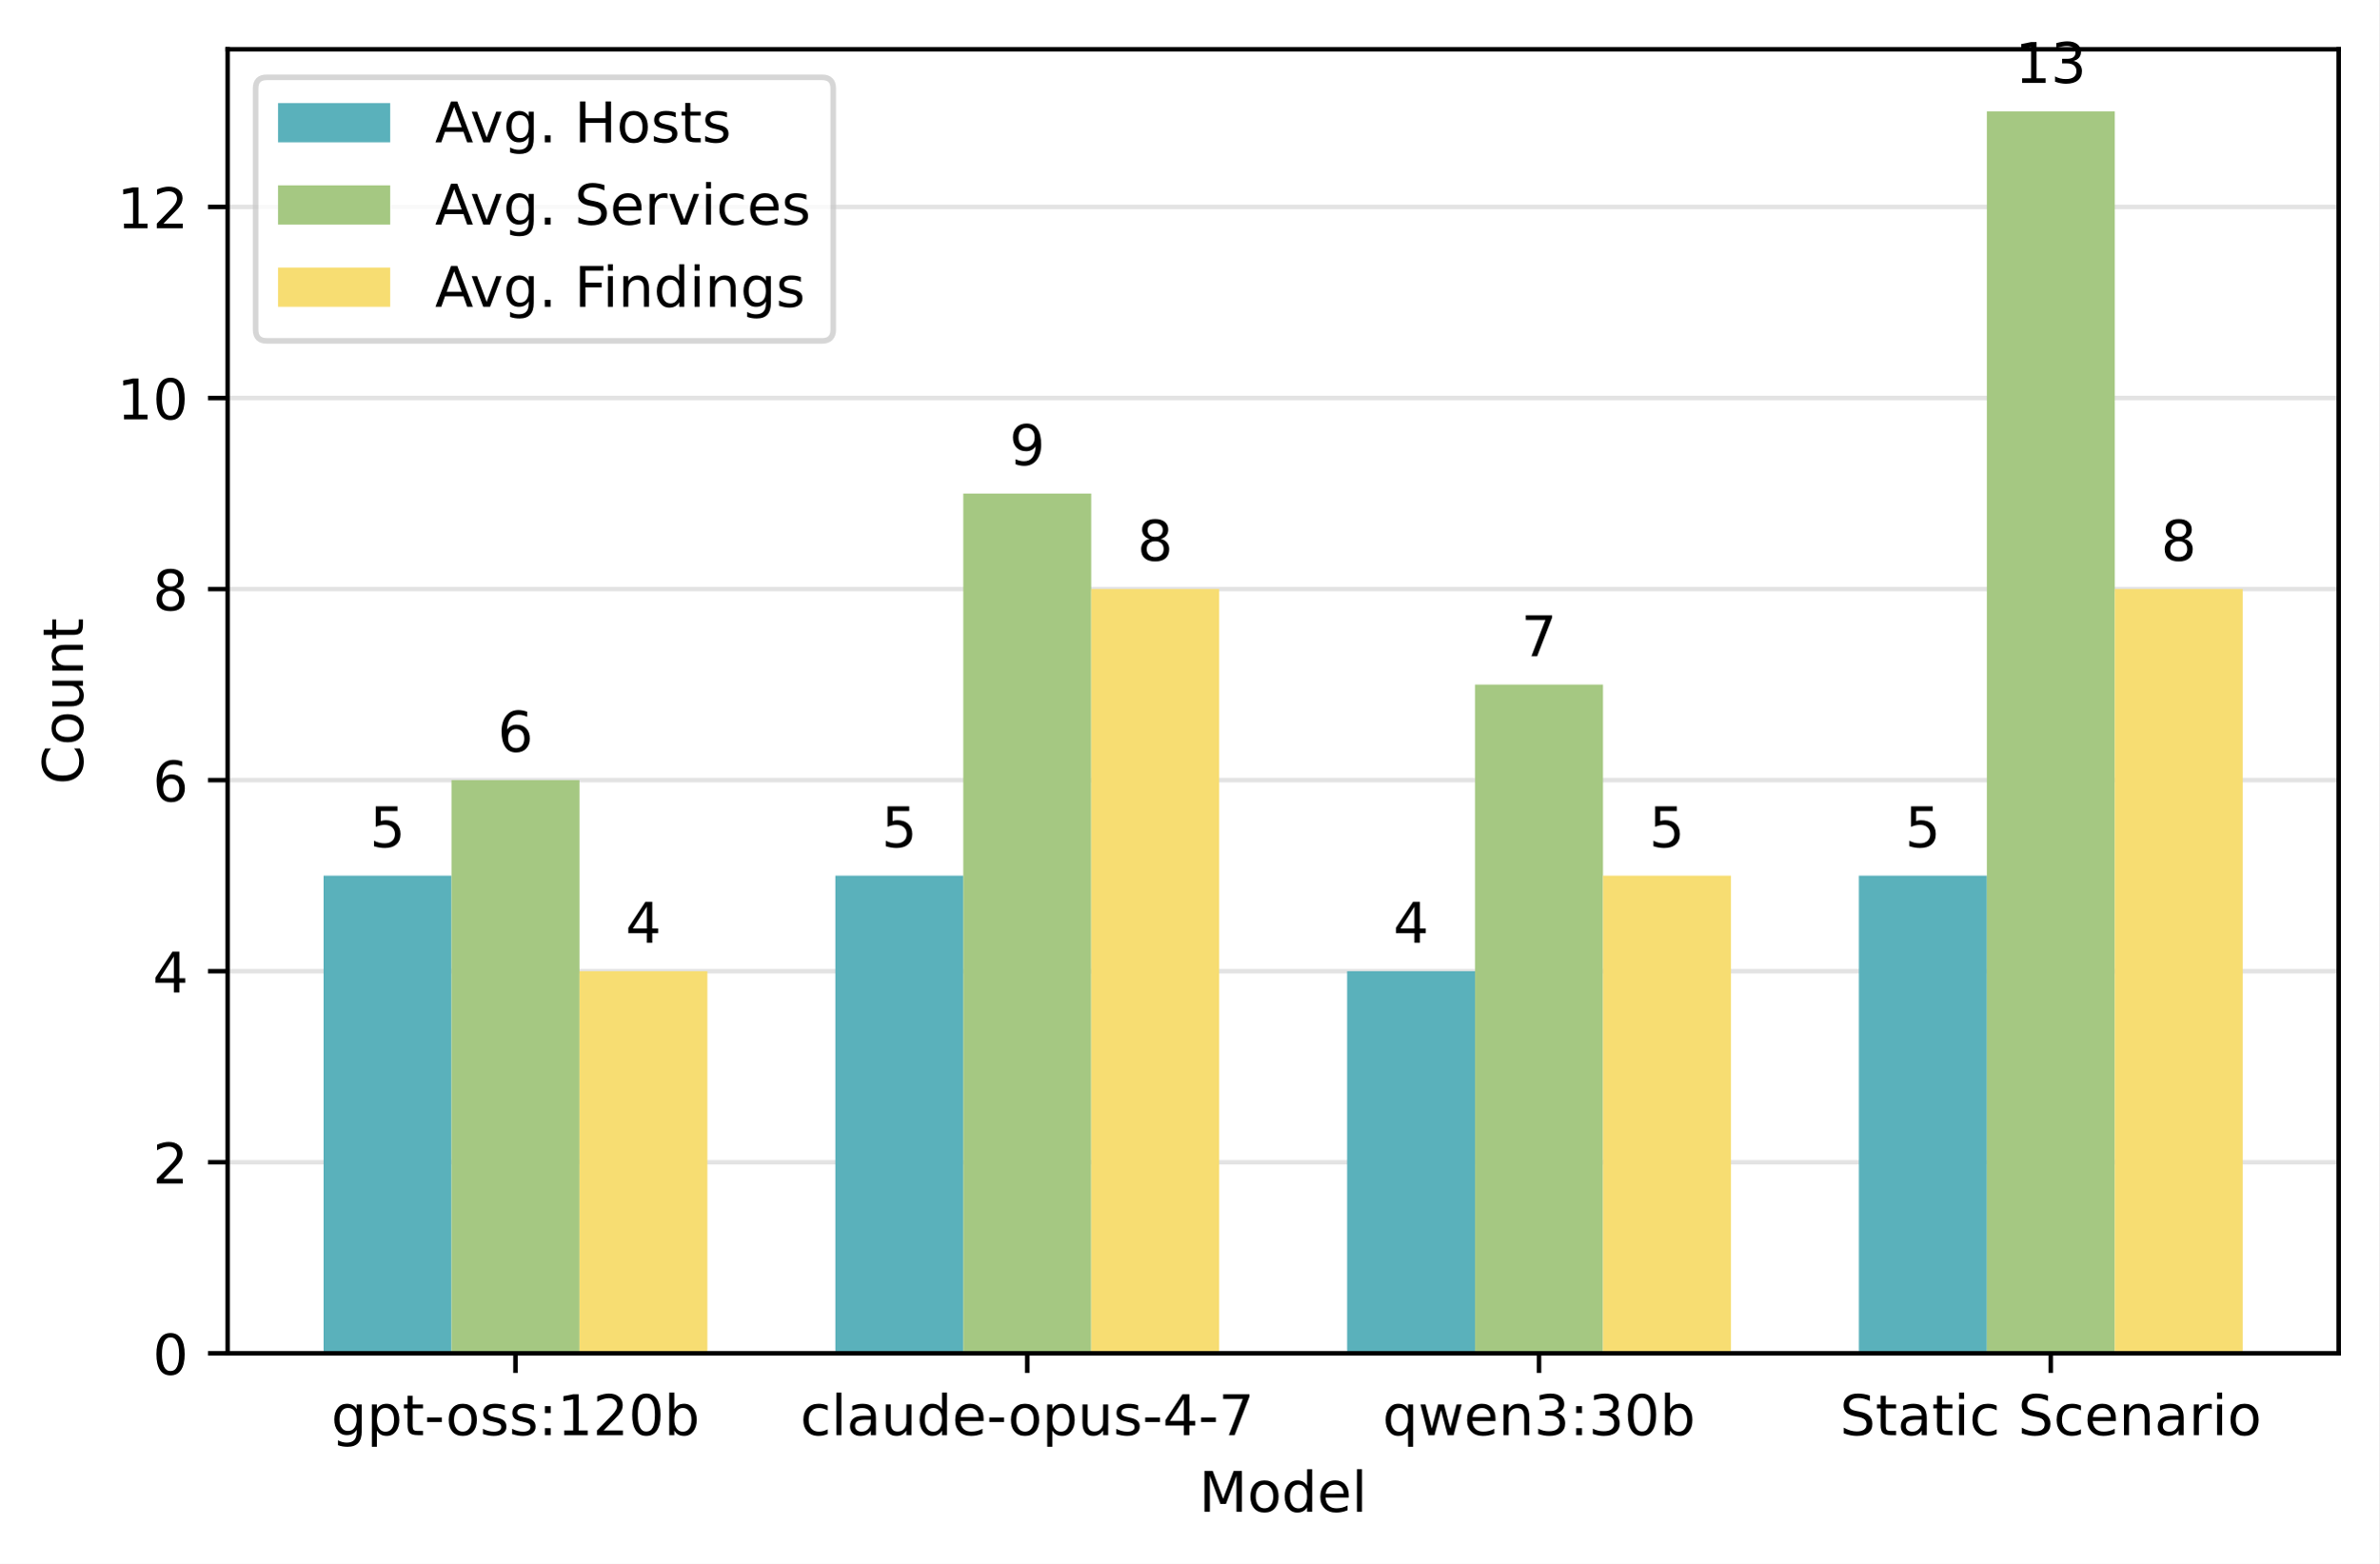
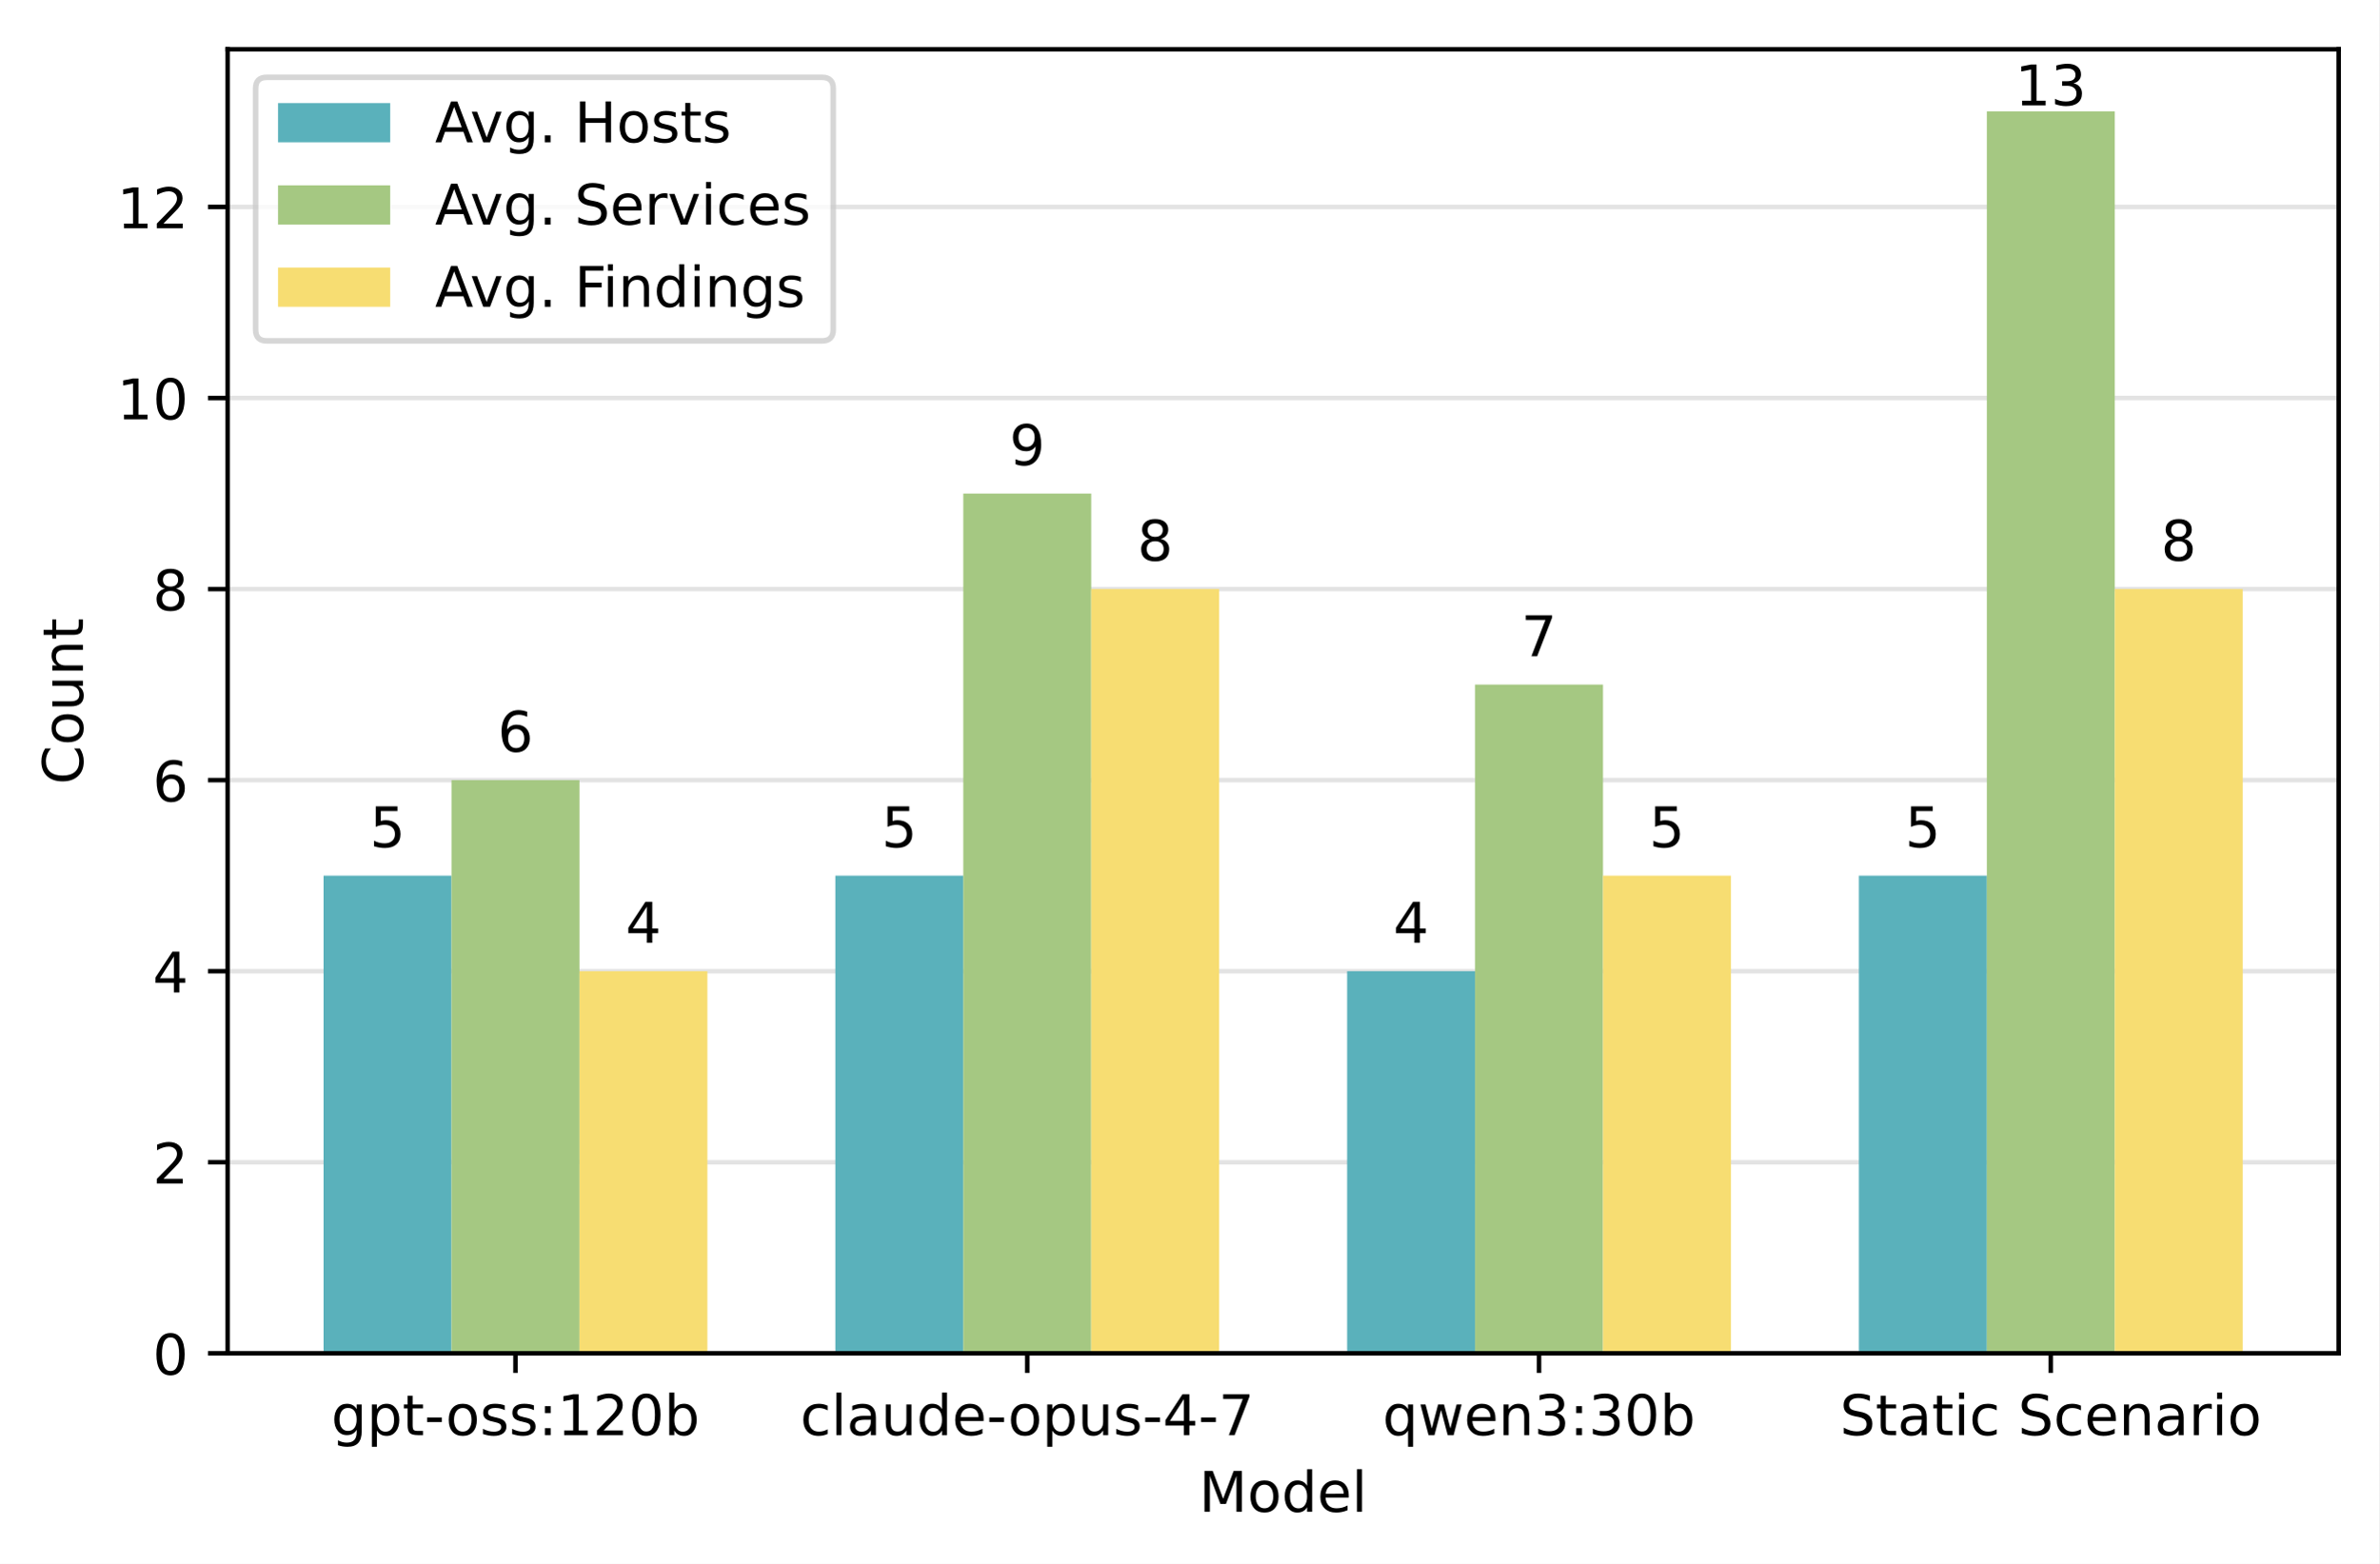
<svg xmlns="http://www.w3.org/2000/svg" xmlns:xlink="http://www.w3.org/1999/xlink" width="424.433pt" height="279.072pt" viewBox="0 0 424.433 279.072" version="1.1">
  <defs>
    <style type="text/css">*{stroke-linejoin: round; stroke-linecap: butt}</style>
  </defs>
  <g id="figure_1">
    <g id="patch_1">
      <path d="M -0 279.072 L 424.433 279.072 L 424.433 0 L -0 0 z " style="fill: #ffffff" />
    </g>
    <g id="axes_1">
      <g id="patch_2">
        <path d="M 40.603 241.516 L 417.233 241.516 L 417.233 8.796 L 40.603 8.796 z " style="fill: #ffffff" />
      </g>
      <g id="matplotlib.axis_1">
        <g id="xtick_1">
          <g id="line2d_1">
            <defs>
              <path id="ma3802f6b1d" d="M 0 0 L 0 3.5 " style="stroke: #000000; stroke-width: 0.8" />
            </defs>
            <g>
              <use xlink:href="#ma3802f6b1d" x="91.962" y="241.516" style="stroke: #000000; stroke-width: 0.8" />
            </g>
          </g>
          <g id="text_1">
            <g transform="translate(59.08442 256.1147) scale(0.1 -0.1)">
              <defs>
                <path id="DejaVuSans-67" d="M 2906 1791 Q 2906 2416 2648 2759 Q 2391 3103 1925 3103 Q 1463 3103 1205 2759 Q 947 2416 947 1791 Q 947 1169 1205 825 Q 1463 481 1925 481 Q 2391 481 2648 825 Q 2906 1169 2906 1791 z M 3481 434 Q 3481 -459 3084 -895 Q 2688 -1331 1869 -1331 Q 1566 -1331 1297 -1286 Q 1028 -1241 775 -1147 L 775 -588 Q 1028 -725 1275 -790 Q 1522 -856 1778 -856 Q 2344 -856 2625 -561 Q 2906 -266 2906 331 L 2906 616 Q 2728 306 2450 153 Q 2172 0 1784 0 Q 1141 0 747 490 Q 353 981 353 1791 Q 353 2603 747 3093 Q 1141 3584 1784 3584 Q 2172 3584 2450 3431 Q 2728 3278 2906 2969 L 2906 3500 L 3481 3500 L 3481 434 z " transform="scale(0.015625)" />
                <path id="DejaVuSans-70" d="M 1159 525 L 1159 -1331 L 581 -1331 L 581 3500 L 1159 3500 L 1159 2969 Q 1341 3281 1617 3432 Q 1894 3584 2278 3584 Q 2916 3584 3314 3078 Q 3713 2572 3713 1747 Q 3713 922 3314 415 Q 2916 -91 2278 -91 Q 1894 -91 1617 61 Q 1341 213 1159 525 z M 3116 1747 Q 3116 2381 2855 2742 Q 2594 3103 2138 3103 Q 1681 3103 1420 2742 Q 1159 2381 1159 1747 Q 1159 1113 1420 752 Q 1681 391 2138 391 Q 2594 391 2855 752 Q 3116 1113 3116 1747 z " transform="scale(0.015625)" />
                <path id="DejaVuSans-74" d="M 1172 4494 L 1172 3500 L 2356 3500 L 2356 3053 L 1172 3053 L 1172 1153 Q 1172 725 1289 603 Q 1406 481 1766 481 L 2356 481 L 2356 0 L 1766 0 Q 1100 0 847 248 Q 594 497 594 1153 L 594 3053 L 172 3053 L 172 3500 L 594 3500 L 594 4494 L 1172 4494 z " transform="scale(0.015625)" />
                <path id="DejaVuSans-2d" d="M 313 2009 L 1997 2009 L 1997 1497 L 313 1497 L 313 2009 z " transform="scale(0.015625)" />
                <path id="DejaVuSans-6f" d="M 1959 3097 Q 1497 3097 1228 2736 Q 959 2375 959 1747 Q 959 1119 1226 758 Q 1494 397 1959 397 Q 2419 397 2687 759 Q 2956 1122 2956 1747 Q 2956 2369 2687 2733 Q 2419 3097 1959 3097 z M 1959 3584 Q 2709 3584 3137 3096 Q 3566 2609 3566 1747 Q 3566 888 3137 398 Q 2709 -91 1959 -91 Q 1206 -91 779 398 Q 353 888 353 1747 Q 353 2609 779 3096 Q 1206 3584 1959 3584 z " transform="scale(0.015625)" />
                <path id="DejaVuSans-73" d="M 2834 3397 L 2834 2853 Q 2591 2978 2328 3040 Q 2066 3103 1784 3103 Q 1356 3103 1142 2972 Q 928 2841 928 2578 Q 928 2378 1081 2264 Q 1234 2150 1697 2047 L 1894 2003 Q 2506 1872 2764 1633 Q 3022 1394 3022 966 Q 3022 478 2636 193 Q 2250 -91 1575 -91 Q 1294 -91 989 -36 Q 684 19 347 128 L 347 722 Q 666 556 975 473 Q 1284 391 1588 391 Q 1994 391 2212 530 Q 2431 669 2431 922 Q 2431 1156 2273 1281 Q 2116 1406 1581 1522 L 1381 1569 Q 847 1681 609 1914 Q 372 2147 372 2553 Q 372 3047 722 3315 Q 1072 3584 1716 3584 Q 2034 3584 2315 3537 Q 2597 3491 2834 3397 z " transform="scale(0.015625)" />
                <path id="DejaVuSans-3a" d="M 750 794 L 1409 794 L 1409 0 L 750 0 L 750 794 z M 750 3309 L 1409 3309 L 1409 2516 L 750 2516 L 750 3309 z " transform="scale(0.015625)" />
                <path id="DejaVuSans-31" d="M 794 531 L 1825 531 L 1825 4091 L 703 3866 L 703 4441 L 1819 4666 L 2450 4666 L 2450 531 L 3481 531 L 3481 0 L 794 0 L 794 531 z " transform="scale(0.015625)" />
                <path id="DejaVuSans-32" d="M 1228 531 L 3431 531 L 3431 0 L 469 0 L 469 531 Q 828 903 1448 1529 Q 2069 2156 2228 2338 Q 2531 2678 2651 2914 Q 2772 3150 2772 3378 Q 2772 3750 2511 3984 Q 2250 4219 1831 4219 Q 1534 4219 1204 4116 Q 875 4013 500 3803 L 500 4441 Q 881 4594 1212 4672 Q 1544 4750 1819 4750 Q 2544 4750 2975 4387 Q 3406 4025 3406 3419 Q 3406 3131 3298 2873 Q 3191 2616 2906 2266 Q 2828 2175 2409 1742 Q 1991 1309 1228 531 z " transform="scale(0.015625)" />
                <path id="DejaVuSans-30" d="M 2034 4250 Q 1547 4250 1301 3770 Q 1056 3291 1056 2328 Q 1056 1369 1301 889 Q 1547 409 2034 409 Q 2525 409 2770 889 Q 3016 1369 3016 2328 Q 3016 3291 2770 3770 Q 2525 4250 2034 4250 z M 2034 4750 Q 2819 4750 3233 4129 Q 3647 3509 3647 2328 Q 3647 1150 3233 529 Q 2819 -91 2034 -91 Q 1250 -91 836 529 Q 422 1150 422 2328 Q 422 3509 836 4129 Q 1250 4750 2034 4750 z " transform="scale(0.015625)" />
                <path id="DejaVuSans-62" d="M 3116 1747 Q 3116 2381 2855 2742 Q 2594 3103 2138 3103 Q 1681 3103 1420 2742 Q 1159 2381 1159 1747 Q 1159 1113 1420 752 Q 1681 391 2138 391 Q 2594 391 2855 752 Q 3116 1113 3116 1747 z M 1159 2969 Q 1341 3281 1617 3432 Q 1894 3584 2278 3584 Q 2916 3584 3314 3078 Q 3713 2572 3713 1747 Q 3713 922 3314 415 Q 2916 -91 2278 -91 Q 1894 -91 1617 61 Q 1341 213 1159 525 L 1159 0 L 581 0 L 581 4863 L 1159 4863 L 1159 2969 z " transform="scale(0.015625)" />
              </defs>
              <use xlink:href="#DejaVuSans-67" />
              <use xlink:href="#DejaVuSans-70" transform="translate(63.47656 0)" />
              <use xlink:href="#DejaVuSans-74" transform="translate(126.9531 0)" />
              <use xlink:href="#DejaVuSans-2d" transform="translate(166.1621 0)" />
              <use xlink:href="#DejaVuSans-6f" transform="translate(204.1211 0)" />
              <use xlink:href="#DejaVuSans-73" transform="translate(265.3027 0)" />
              <use xlink:href="#DejaVuSans-73" transform="translate(317.4023 0)" />
              <use xlink:href="#DejaVuSans-3a" transform="translate(369.502 0)" />
              <use xlink:href="#DejaVuSans-31" transform="translate(403.1934 0)" />
              <use xlink:href="#DejaVuSans-32" transform="translate(466.8164 0)" />
              <use xlink:href="#DejaVuSans-30" transform="translate(530.4395 0)" />
              <use xlink:href="#DejaVuSans-62" transform="translate(594.0625 0)" />
            </g>
          </g>
        </g>
        <g id="xtick_2">
          <g id="line2d_2">
            <g>
              <use xlink:href="#ma3802f6b1d" x="183.266" y="241.516" style="stroke: #000000; stroke-width: 0.8" />
            </g>
          </g>
          <g id="text_2">
            <g transform="translate(142.7691 256.1147) scale(0.1 -0.1)">
              <defs>
                <path id="DejaVuSans-63" d="M 3122 3366 L 3122 2828 Q 2878 2963 2633 3030 Q 2388 3097 2138 3097 Q 1578 3097 1268 2742 Q 959 2388 959 1747 Q 959 1106 1268 751 Q 1578 397 2138 397 Q 2388 397 2633 464 Q 2878 531 3122 666 L 3122 134 Q 2881 22 2623 -34 Q 2366 -91 2075 -91 Q 1284 -91 818 406 Q 353 903 353 1747 Q 353 2603 823 3093 Q 1294 3584 2113 3584 Q 2378 3584 2631 3529 Q 2884 3475 3122 3366 z " transform="scale(0.015625)" />
                <path id="DejaVuSans-6c" d="M 603 4863 L 1178 4863 L 1178 0 L 603 0 L 603 4863 z " transform="scale(0.015625)" />
                <path id="DejaVuSans-61" d="M 2194 1759 Q 1497 1759 1228 1600 Q 959 1441 959 1056 Q 959 750 1161 570 Q 1363 391 1709 391 Q 2188 391 2477 730 Q 2766 1069 2766 1631 L 2766 1759 L 2194 1759 z M 3341 1997 L 3341 0 L 2766 0 L 2766 531 Q 2569 213 2275 61 Q 1981 -91 1556 -91 Q 1019 -91 701 211 Q 384 513 384 1019 Q 384 1609 779 1909 Q 1175 2209 1959 2209 L 2766 2209 L 2766 2266 Q 2766 2663 2505 2880 Q 2244 3097 1772 3097 Q 1472 3097 1187 3025 Q 903 2953 641 2809 L 641 3341 Q 956 3463 1253 3523 Q 1550 3584 1831 3584 Q 2591 3584 2966 3190 Q 3341 2797 3341 1997 z " transform="scale(0.015625)" />
                <path id="DejaVuSans-75" d="M 544 1381 L 544 3500 L 1119 3500 L 1119 1403 Q 1119 906 1312 657 Q 1506 409 1894 409 Q 2359 409 2629 706 Q 2900 1003 2900 1516 L 2900 3500 L 3475 3500 L 3475 0 L 2900 0 L 2900 538 Q 2691 219 2414 64 Q 2138 -91 1772 -91 Q 1169 -91 856 284 Q 544 659 544 1381 z M 1991 3584 L 1991 3584 z " transform="scale(0.015625)" />
                <path id="DejaVuSans-64" d="M 2906 2969 L 2906 4863 L 3481 4863 L 3481 0 L 2906 0 L 2906 525 Q 2725 213 2448 61 Q 2172 -91 1784 -91 Q 1150 -91 751 415 Q 353 922 353 1747 Q 353 2572 751 3078 Q 1150 3584 1784 3584 Q 2172 3584 2448 3432 Q 2725 3281 2906 2969 z M 947 1747 Q 947 1113 1208 752 Q 1469 391 1925 391 Q 2381 391 2643 752 Q 2906 1113 2906 1747 Q 2906 2381 2643 2742 Q 2381 3103 1925 3103 Q 1469 3103 1208 2742 Q 947 2381 947 1747 z " transform="scale(0.015625)" />
                <path id="DejaVuSans-65" d="M 3597 1894 L 3597 1613 L 953 1613 Q 991 1019 1311 708 Q 1631 397 2203 397 Q 2534 397 2845 478 Q 3156 559 3463 722 L 3463 178 Q 3153 47 2828 -22 Q 2503 -91 2169 -91 Q 1331 -91 842 396 Q 353 884 353 1716 Q 353 2575 817 3079 Q 1281 3584 2069 3584 Q 2775 3584 3186 3129 Q 3597 2675 3597 1894 z M 3022 2063 Q 3016 2534 2758 2815 Q 2500 3097 2075 3097 Q 1594 3097 1305 2825 Q 1016 2553 972 2059 L 3022 2063 z " transform="scale(0.015625)" />
                <path id="DejaVuSans-34" d="M 2419 4116 L 825 1625 L 2419 1625 L 2419 4116 z M 2253 4666 L 3047 4666 L 3047 1625 L 3713 1625 L 3713 1100 L 3047 1100 L 3047 0 L 2419 0 L 2419 1100 L 313 1100 L 313 1709 L 2253 4666 z " transform="scale(0.015625)" />
                <path id="DejaVuSans-37" d="M 525 4666 L 3525 4666 L 3525 4397 L 1831 0 L 1172 0 L 2766 4134 L 525 4134 L 525 4666 z " transform="scale(0.015625)" />
              </defs>
              <use xlink:href="#DejaVuSans-63" />
              <use xlink:href="#DejaVuSans-6c" transform="translate(54.98047 0)" />
              <use xlink:href="#DejaVuSans-61" transform="translate(82.76367 0)" />
              <use xlink:href="#DejaVuSans-75" transform="translate(144.043 0)" />
              <use xlink:href="#DejaVuSans-64" transform="translate(207.4219 0)" />
              <use xlink:href="#DejaVuSans-65" transform="translate(270.8984 0)" />
              <use xlink:href="#DejaVuSans-2d" transform="translate(332.4219 0)" />
              <use xlink:href="#DejaVuSans-6f" transform="translate(370.3809 0)" />
              <use xlink:href="#DejaVuSans-70" transform="translate(431.5625 0)" />
              <use xlink:href="#DejaVuSans-75" transform="translate(495.0391 0)" />
              <use xlink:href="#DejaVuSans-73" transform="translate(558.418 0)" />
              <use xlink:href="#DejaVuSans-2d" transform="translate(610.5176 0)" />
              <use xlink:href="#DejaVuSans-34" transform="translate(646.6016 0)" />
              <use xlink:href="#DejaVuSans-2d" transform="translate(710.2246 0)" />
              <use xlink:href="#DejaVuSans-37" transform="translate(746.3086 0)" />
            </g>
          </g>
        </g>
        <g id="xtick_3">
          <g id="line2d_3">
            <g>
              <use xlink:href="#ma3802f6b1d" x="274.57" y="241.516" style="stroke: #000000; stroke-width: 0.8" />
            </g>
          </g>
          <g id="text_3">
            <g transform="translate(246.6593 256.1147) scale(0.1 -0.1)">
              <defs>
                <path id="DejaVuSans-71" d="M 947 1747 Q 947 1113 1208 752 Q 1469 391 1925 391 Q 2381 391 2643 752 Q 2906 1113 2906 1747 Q 2906 2381 2643 2742 Q 2381 3103 1925 3103 Q 1469 3103 1208 2742 Q 947 2381 947 1747 z M 2906 525 Q 2725 213 2448 61 Q 2172 -91 1784 -91 Q 1150 -91 751 415 Q 353 922 353 1747 Q 353 2572 751 3078 Q 1150 3584 1784 3584 Q 2172 3584 2448 3432 Q 2725 3281 2906 2969 L 2906 3500 L 3481 3500 L 3481 -1331 L 2906 -1331 L 2906 525 z " transform="scale(0.015625)" />
                <path id="DejaVuSans-77" d="M 269 3500 L 844 3500 L 1563 769 L 2278 3500 L 2956 3500 L 3675 769 L 4391 3500 L 4966 3500 L 4050 0 L 3372 0 L 2619 2869 L 1863 0 L 1184 0 L 269 3500 z " transform="scale(0.015625)" />
                <path id="DejaVuSans-6e" d="M 3513 2113 L 3513 0 L 2938 0 L 2938 2094 Q 2938 2591 2744 2837 Q 2550 3084 2163 3084 Q 1697 3084 1428 2787 Q 1159 2491 1159 1978 L 1159 0 L 581 0 L 581 3500 L 1159 3500 L 1159 2956 Q 1366 3272 1645 3428 Q 1925 3584 2291 3584 Q 2894 3584 3203 3211 Q 3513 2838 3513 2113 z " transform="scale(0.015625)" />
                <path id="DejaVuSans-33" d="M 2597 2516 Q 3050 2419 3304 2112 Q 3559 1806 3559 1356 Q 3559 666 3084 287 Q 2609 -91 1734 -91 Q 1441 -91 1130 -33 Q 819 25 488 141 L 488 750 Q 750 597 1062 519 Q 1375 441 1716 441 Q 2309 441 2620 675 Q 2931 909 2931 1356 Q 2931 1769 2642 2001 Q 2353 2234 1838 2234 L 1294 2234 L 1294 2753 L 1863 2753 Q 2328 2753 2575 2939 Q 2822 3125 2822 3475 Q 2822 3834 2567 4026 Q 2313 4219 1838 4219 Q 1578 4219 1281 4162 Q 984 4106 628 3988 L 628 4550 Q 988 4650 1302 4700 Q 1616 4750 1894 4750 Q 2613 4750 3031 4423 Q 3450 4097 3450 3541 Q 3450 3153 3228 2886 Q 3006 2619 2597 2516 z " transform="scale(0.015625)" />
              </defs>
              <use xlink:href="#DejaVuSans-71" />
              <use xlink:href="#DejaVuSans-77" transform="translate(63.47656 0)" />
              <use xlink:href="#DejaVuSans-65" transform="translate(145.2637 0)" />
              <use xlink:href="#DejaVuSans-6e" transform="translate(206.7871 0)" />
              <use xlink:href="#DejaVuSans-33" transform="translate(270.166 0)" />
              <use xlink:href="#DejaVuSans-3a" transform="translate(333.7891 0)" />
              <use xlink:href="#DejaVuSans-33" transform="translate(367.4805 0)" />
              <use xlink:href="#DejaVuSans-30" transform="translate(431.1035 0)" />
              <use xlink:href="#DejaVuSans-62" transform="translate(494.7266 0)" />
            </g>
          </g>
        </g>
        <g id="xtick_4">
          <g id="line2d_4">
            <g>
              <use xlink:href="#ma3802f6b1d" x="365.874" y="241.516" style="stroke: #000000; stroke-width: 0.8" />
            </g>
          </g>
          <g id="text_4">
            <g transform="translate(328.2518 256.1147) scale(0.1 -0.1)">
              <defs>
                <path id="DejaVuSans-53" d="M 3425 4513 L 3425 3897 Q 3066 4069 2747 4153 Q 2428 4238 2131 4238 Q 1616 4238 1336 4038 Q 1056 3838 1056 3469 Q 1056 3159 1242 3001 Q 1428 2844 1947 2747 L 2328 2669 Q 3034 2534 3370 2195 Q 3706 1856 3706 1288 Q 3706 609 3251 259 Q 2797 -91 1919 -91 Q 1588 -91 1214 -16 Q 841 59 441 206 L 441 856 Q 825 641 1194 531 Q 1563 422 1919 422 Q 2459 422 2753 634 Q 3047 847 3047 1241 Q 3047 1584 2836 1778 Q 2625 1972 2144 2069 L 1759 2144 Q 1053 2284 737 2584 Q 422 2884 422 3419 Q 422 4038 858 4394 Q 1294 4750 2059 4750 Q 2388 4750 2728 4690 Q 3069 4631 3425 4513 z " transform="scale(0.015625)" />
                <path id="DejaVuSans-69" d="M 603 3500 L 1178 3500 L 1178 0 L 603 0 L 603 3500 z M 603 4863 L 1178 4863 L 1178 4134 L 603 4134 L 603 4863 z " transform="scale(0.015625)" />
                <path id="DejaVuSans-20" transform="scale(0.015625)" />
                <path id="DejaVuSans-72" d="M 2631 2963 Q 2534 3019 2420 3045 Q 2306 3072 2169 3072 Q 1681 3072 1420 2755 Q 1159 2438 1159 1844 L 1159 0 L 581 0 L 581 3500 L 1159 3500 L 1159 2956 Q 1341 3275 1631 3429 Q 1922 3584 2338 3584 Q 2397 3584 2469 3576 Q 2541 3569 2628 3553 L 2631 2963 z " transform="scale(0.015625)" />
              </defs>
              <use xlink:href="#DejaVuSans-53" />
              <use xlink:href="#DejaVuSans-74" transform="translate(63.47656 0)" />
              <use xlink:href="#DejaVuSans-61" transform="translate(102.6855 0)" />
              <use xlink:href="#DejaVuSans-74" transform="translate(163.9648 0)" />
              <use xlink:href="#DejaVuSans-69" transform="translate(203.1738 0)" />
              <use xlink:href="#DejaVuSans-63" transform="translate(230.957 0)" />
              <use xlink:href="#DejaVuSans-20" transform="translate(285.9375 0)" />
              <use xlink:href="#DejaVuSans-53" transform="translate(317.7246 0)" />
              <use xlink:href="#DejaVuSans-63" transform="translate(381.2012 0)" />
              <use xlink:href="#DejaVuSans-65" transform="translate(436.1816 0)" />
              <use xlink:href="#DejaVuSans-6e" transform="translate(497.7051 0)" />
              <use xlink:href="#DejaVuSans-61" transform="translate(561.084 0)" />
              <use xlink:href="#DejaVuSans-72" transform="translate(622.3633 0)" />
              <use xlink:href="#DejaVuSans-69" transform="translate(663.4766 0)" />
              <use xlink:href="#DejaVuSans-6f" transform="translate(691.2598 0)" />
            </g>
          </g>
        </g>
        <g id="text_5">
          <g transform="translate(213.9048 269.7928) scale(0.1 -0.1)">
            <defs>
              <path id="DejaVuSans-4d" d="M 628 4666 L 1569 4666 L 2759 1491 L 3956 4666 L 4897 4666 L 4897 0 L 4281 0 L 4281 4097 L 3078 897 L 2444 897 L 1241 4097 L 1241 0 L 628 0 L 628 4666 z " transform="scale(0.015625)" />
            </defs>
            <use xlink:href="#DejaVuSans-4d" />
            <use xlink:href="#DejaVuSans-6f" transform="translate(86.2793 0)" />
            <use xlink:href="#DejaVuSans-64" transform="translate(147.4609 0)" />
            <use xlink:href="#DejaVuSans-65" transform="translate(210.9375 0)" />
            <use xlink:href="#DejaVuSans-6c" transform="translate(272.4609 0)" />
          </g>
        </g>
      </g>
      <g id="matplotlib.axis_2">
        <g id="ytick_1">
          <g id="line2d_5">
            <path d="M 40.603 241.516 L 417.233 241.516 " clip-path="url(#pf0995af07a)" style="fill: none; stroke: #b0b0b0; stroke-opacity: 0.35; stroke-width: 0.8; stroke-linecap: square" />
          </g>
          <g id="line2d_6">
            <defs>
              <path id="mfaf25a81f1" d="M 0 0 L -3.5 0 " style="stroke: #000000; stroke-width: 0.8" />
            </defs>
            <g>
              <use xlink:href="#mfaf25a81f1" x="40.603" y="241.516" style="stroke: #000000; stroke-width: 0.8" />
            </g>
          </g>
          <g id="text_6">
            <g transform="translate(27.24063 245.3154) scale(0.1 -0.1)">
              <use xlink:href="#DejaVuSans-30" />
            </g>
          </g>
        </g>
        <g id="ytick_2">
          <g id="line2d_7">
            <path d="M 40.603 207.418 L 417.233 207.418 " clip-path="url(#pf0995af07a)" style="fill: none; stroke: #b0b0b0; stroke-opacity: 0.35; stroke-width: 0.8; stroke-linecap: square" />
          </g>
          <g id="line2d_8">
            <g>
              <use xlink:href="#mfaf25a81f1" x="40.603" y="207.418" style="stroke: #000000; stroke-width: 0.8" />
            </g>
          </g>
          <g id="text_7">
            <g transform="translate(27.24063 211.2173) scale(0.1 -0.1)">
              <use xlink:href="#DejaVuSans-32" />
            </g>
          </g>
        </g>
        <g id="ytick_3">
          <g id="line2d_9">
            <path d="M 40.603 173.32 L 417.233 173.32 " clip-path="url(#pf0995af07a)" style="fill: none; stroke: #b0b0b0; stroke-opacity: 0.35; stroke-width: 0.8; stroke-linecap: square" />
          </g>
          <g id="line2d_10">
            <g>
              <use xlink:href="#mfaf25a81f1" x="40.603" y="173.32" style="stroke: #000000; stroke-width: 0.8" />
            </g>
          </g>
          <g id="text_8">
            <g transform="translate(27.24063 177.1191) scale(0.1 -0.1)">
              <use xlink:href="#DejaVuSans-34" />
            </g>
          </g>
        </g>
        <g id="ytick_4">
          <g id="line2d_11">
            <path d="M 40.603 139.222 L 417.233 139.222 " clip-path="url(#pf0995af07a)" style="fill: none; stroke: #b0b0b0; stroke-opacity: 0.35; stroke-width: 0.8; stroke-linecap: square" />
          </g>
          <g id="line2d_12">
            <g>
              <use xlink:href="#mfaf25a81f1" x="40.603" y="139.222" style="stroke: #000000; stroke-width: 0.8" />
            </g>
          </g>
          <g id="text_9">
            <g transform="translate(27.24063 143.0209) scale(0.1 -0.1)">
              <defs>
                <path id="DejaVuSans-36" d="M 2113 2584 Q 1688 2584 1439 2293 Q 1191 2003 1191 1497 Q 1191 994 1439 701 Q 1688 409 2113 409 Q 2538 409 2786 701 Q 3034 994 3034 1497 Q 3034 2003 2786 2293 Q 2538 2584 2113 2584 z M 3366 4563 L 3366 3988 Q 3128 4100 2886 4159 Q 2644 4219 2406 4219 Q 1781 4219 1451 3797 Q 1122 3375 1075 2522 Q 1259 2794 1537 2939 Q 1816 3084 2150 3084 Q 2853 3084 3261 2657 Q 3669 2231 3669 1497 Q 3669 778 3244 343 Q 2819 -91 2113 -91 Q 1303 -91 875 529 Q 447 1150 447 2328 Q 447 3434 972 4092 Q 1497 4750 2381 4750 Q 2619 4750 2861 4703 Q 3103 4656 3366 4563 z " transform="scale(0.015625)" />
              </defs>
              <use xlink:href="#DejaVuSans-36" />
            </g>
          </g>
        </g>
        <g id="ytick_5">
          <g id="line2d_13">
            <path d="M 40.603 105.124 L 417.233 105.124 " clip-path="url(#pf0995af07a)" style="fill: none; stroke: #b0b0b0; stroke-opacity: 0.35; stroke-width: 0.8; stroke-linecap: square" />
          </g>
          <g id="line2d_14">
            <g>
              <use xlink:href="#mfaf25a81f1" x="40.603" y="105.124" style="stroke: #000000; stroke-width: 0.8" />
            </g>
          </g>
          <g id="text_10">
            <g transform="translate(27.24063 108.9228) scale(0.1 -0.1)">
              <defs>
                <path id="DejaVuSans-38" d="M 2034 2216 Q 1584 2216 1326 1975 Q 1069 1734 1069 1313 Q 1069 891 1326 650 Q 1584 409 2034 409 Q 2484 409 2743 651 Q 3003 894 3003 1313 Q 3003 1734 2745 1975 Q 2488 2216 2034 2216 z M 1403 2484 Q 997 2584 770 2862 Q 544 3141 544 3541 Q 544 4100 942 4425 Q 1341 4750 2034 4750 Q 2731 4750 3128 4425 Q 3525 4100 3525 3541 Q 3525 3141 3298 2862 Q 3072 2584 2669 2484 Q 3125 2378 3379 2068 Q 3634 1759 3634 1313 Q 3634 634 3220 271 Q 2806 -91 2034 -91 Q 1263 -91 848 271 Q 434 634 434 1313 Q 434 1759 690 2068 Q 947 2378 1403 2484 z M 1172 3481 Q 1172 3119 1398 2916 Q 1625 2713 2034 2713 Q 2441 2713 2670 2916 Q 2900 3119 2900 3481 Q 2900 3844 2670 4047 Q 2441 4250 2034 4250 Q 1625 4250 1398 4047 Q 1172 3844 1172 3481 z " transform="scale(0.015625)" />
              </defs>
              <use xlink:href="#DejaVuSans-38" />
            </g>
          </g>
        </g>
        <g id="ytick_6">
          <g id="line2d_15">
            <path d="M 40.603 71.025 L 417.233 71.025 " clip-path="url(#pf0995af07a)" style="fill: none; stroke: #b0b0b0; stroke-opacity: 0.35; stroke-width: 0.8; stroke-linecap: square" />
          </g>
          <g id="line2d_16">
            <g>
              <use xlink:href="#mfaf25a81f1" x="40.603" y="71.025" style="stroke: #000000; stroke-width: 0.8" />
            </g>
          </g>
          <g id="text_11">
            <g transform="translate(20.87813 74.8246) scale(0.1 -0.1)">
              <use xlink:href="#DejaVuSans-31" />
              <use xlink:href="#DejaVuSans-30" transform="translate(63.62305 0)" />
            </g>
          </g>
        </g>
        <g id="ytick_7">
          <g id="line2d_17">
            <path d="M 40.603 36.927 L 417.233 36.927 " clip-path="url(#pf0995af07a)" style="fill: none; stroke: #b0b0b0; stroke-opacity: 0.35; stroke-width: 0.8; stroke-linecap: square" />
          </g>
          <g id="line2d_18">
            <g>
              <use xlink:href="#mfaf25a81f1" x="40.603" y="36.927" style="stroke: #000000; stroke-width: 0.8" />
            </g>
          </g>
          <g id="text_12">
            <g transform="translate(20.87813 40.72643) scale(0.1 -0.1)">
              <use xlink:href="#DejaVuSans-31" />
              <use xlink:href="#DejaVuSans-32" transform="translate(63.62305 0)" />
            </g>
          </g>
        </g>
        <g id="text_13">
          <g transform="translate(14.79844 140.0047) rotate(-90) scale(0.1 -0.1)">
            <defs>
              <path id="DejaVuSans-43" d="M 4122 4306 L 4122 3641 Q 3803 3938 3442 4084 Q 3081 4231 2675 4231 Q 1875 4231 1450 3742 Q 1025 3253 1025 2328 Q 1025 1406 1450 917 Q 1875 428 2675 428 Q 3081 428 3442 575 Q 3803 722 4122 1019 L 4122 359 Q 3791 134 3420 21 Q 3050 -91 2638 -91 Q 1578 -91 968 557 Q 359 1206 359 2328 Q 359 3453 968 4101 Q 1578 4750 2638 4750 Q 3056 4750 3426 4639 Q 3797 4528 4122 4306 z " transform="scale(0.015625)" />
            </defs>
            <use xlink:href="#DejaVuSans-43" />
            <use xlink:href="#DejaVuSans-6f" transform="translate(69.82422 0)" />
            <use xlink:href="#DejaVuSans-75" transform="translate(131.0059 0)" />
            <use xlink:href="#DejaVuSans-6e" transform="translate(194.3848 0)" />
            <use xlink:href="#DejaVuSans-74" transform="translate(257.7637 0)" />
          </g>
        </g>
      </g>
      <g id="patch_3">
        <path d="M 57.723 241.516 L 80.549 241.516 L 80.549 156.271 L 57.723 156.271 z " clip-path="url(#pf0995af07a)" style="fill: #5ab1bb" />
      </g>
      <g id="patch_4">
        <path d="M 149.027 241.516 L 171.853 241.516 L 171.853 156.271 L 149.027 156.271 z " clip-path="url(#pf0995af07a)" style="fill: #5ab1bb" />
      </g>
      <g id="patch_5">
        <path d="M 240.331 241.516 L 263.157 241.516 L 263.157 173.32 L 240.331 173.32 z " clip-path="url(#pf0995af07a)" style="fill: #5ab1bb" />
      </g>
      <g id="patch_6">
        <path d="M 331.635 241.516 L 354.461 241.516 L 354.461 156.271 L 331.635 156.271 z " clip-path="url(#pf0995af07a)" style="fill: #5ab1bb" />
      </g>
      <g id="patch_7">
        <path d="M 80.549 241.516 L 103.375 241.516 L 103.375 139.222 L 80.549 139.222 z " clip-path="url(#pf0995af07a)" style="fill: #a5c882" />
      </g>
      <g id="patch_8">
        <path d="M 171.853 241.516 L 194.679 241.516 L 194.679 88.074 L 171.853 88.074 z " clip-path="url(#pf0995af07a)" style="fill: #a5c882" />
      </g>
      <g id="patch_9">
        <path d="M 263.157 241.516 L 285.983 241.516 L 285.983 122.173 L 263.157 122.173 z " clip-path="url(#pf0995af07a)" style="fill: #a5c882" />
      </g>
      <g id="patch_10">
        <path d="M 354.461 241.516 L 377.288 241.516 L 377.288 19.878 L 354.461 19.878 z " clip-path="url(#pf0995af07a)" style="fill: #a5c882" />
      </g>
      <g id="patch_11">
        <path d="M 103.375 241.516 L 126.201 241.516 L 126.201 173.32 L 103.375 173.32 z " clip-path="url(#pf0995af07a)" style="fill: #f7dd72" />
      </g>
      <g id="patch_12">
        <path d="M 194.679 241.516 L 217.505 241.516 L 217.505 105.124 L 194.679 105.124 z " clip-path="url(#pf0995af07a)" style="fill: #f7dd72" />
      </g>
      <g id="patch_13">
        <path d="M 285.983 241.516 L 308.809 241.516 L 308.809 156.271 L 285.983 156.271 z " clip-path="url(#pf0995af07a)" style="fill: #f7dd72" />
      </g>
      <g id="patch_14">
        <path d="M 377.288 241.516 L 400.114 241.516 L 400.114 105.124 L 377.288 105.124 z " clip-path="url(#pf0995af07a)" style="fill: #f7dd72" />
      </g>
      <g id="patch_15">
        <path d="M 40.603 241.516 L 40.603 8.796 " style="fill: none; stroke: #000000; stroke-width: 0.8; stroke-linejoin: miter; stroke-linecap: square" />
      </g>
      <g id="patch_16">
        <path d="M 417.233 241.516 L 417.233 8.796 " style="fill: none; stroke: #000000; stroke-width: 0.8; stroke-linejoin: miter; stroke-linecap: square" />
      </g>
      <g id="patch_17">
        <path d="M 40.603 241.516 L 417.233 241.516 " style="fill: none; stroke: #000000; stroke-width: 0.8; stroke-linejoin: miter; stroke-linecap: square" />
      </g>
      <g id="patch_18">
        <path d="M 40.603 8.796 L 417.233 8.796 " style="fill: none; stroke: #000000; stroke-width: 0.8; stroke-linejoin: miter; stroke-linecap: square" />
      </g>
      <g id="text_14">
        <g transform="translate(65.95445 151.1911) scale(0.1 -0.1)">
          <defs>
            <path id="DejaVuSans-35" d="M 691 4666 L 3169 4666 L 3169 4134 L 1269 4134 L 1269 2991 Q 1406 3038 1543 3061 Q 1681 3084 1819 3084 Q 2600 3084 3056 2656 Q 3513 2228 3513 1497 Q 3513 744 3044 326 Q 2575 -91 1722 -91 Q 1428 -91 1123 -41 Q 819 9 494 109 L 494 744 Q 775 591 1075 516 Q 1375 441 1709 441 Q 2250 441 2565 725 Q 2881 1009 2881 1497 Q 2881 1984 2565 2268 Q 2250 2553 1709 2553 Q 1456 2553 1204 2497 Q 953 2441 691 2322 L 691 4666 z " transform="scale(0.015625)" />
          </defs>
          <use xlink:href="#DejaVuSans-35" />
        </g>
      </g>
      <g id="text_15">
        <g transform="translate(157.2587 151.1911) scale(0.1 -0.1)">
          <use xlink:href="#DejaVuSans-35" />
        </g>
      </g>
      <g id="text_16">
        <g transform="translate(248.5629 168.2402) scale(0.1 -0.1)">
          <use xlink:href="#DejaVuSans-34" />
        </g>
      </g>
      <g id="text_17">
        <g transform="translate(339.8672 151.1911) scale(0.1 -0.1)">
          <use xlink:href="#DejaVuSans-35" />
        </g>
      </g>
      <g id="text_18">
        <g transform="translate(88.78051 134.142) scale(0.1 -0.1)">
          <use xlink:href="#DejaVuSans-36" />
        </g>
      </g>
      <g id="text_19">
        <g transform="translate(180.0848 82.99477) scale(0.1 -0.1)">
          <defs>
            <path id="DejaVuSans-39" d="M 703 97 L 703 672 Q 941 559 1184 500 Q 1428 441 1663 441 Q 2288 441 2617 861 Q 2947 1281 2994 2138 Q 2813 1869 2534 1725 Q 2256 1581 1919 1581 Q 1219 1581 811 2004 Q 403 2428 403 3163 Q 403 3881 828 4315 Q 1253 4750 1959 4750 Q 2769 4750 3195 4129 Q 3622 3509 3622 2328 Q 3622 1225 3098 567 Q 2575 -91 1691 -91 Q 1453 -91 1209 -44 Q 966 3 703 97 z M 1959 2075 Q 2384 2075 2632 2365 Q 2881 2656 2881 3163 Q 2881 3666 2632 3958 Q 2384 4250 1959 4250 Q 1534 4250 1286 3958 Q 1038 3666 1038 3163 Q 1038 2656 1286 2365 Q 1534 2075 1959 2075 z " transform="scale(0.015625)" />
          </defs>
          <use xlink:href="#DejaVuSans-39" />
        </g>
      </g>
      <g id="text_20">
        <g transform="translate(271.389 117.0929) scale(0.1 -0.1)">
          <use xlink:href="#DejaVuSans-37" />
        </g>
      </g>
      <g id="text_21">
-         <g transform="translate(359.512 14.79844) scale(0.1 -0.1)">
+         <g transform="translate(359.512 18.79844) scale(0.1 -0.1)">
          <use xlink:href="#DejaVuSans-31" />
          <use xlink:href="#DejaVuSans-33" transform="translate(63.62305 0)" />
        </g>
      </g>
      <g id="text_22">
        <g transform="translate(111.6066 168.2402) scale(0.1 -0.1)">
          <use xlink:href="#DejaVuSans-34" />
        </g>
      </g>
      <g id="text_23">
        <g transform="translate(202.9108 100.0439) scale(0.1 -0.1)">
          <use xlink:href="#DejaVuSans-38" />
        </g>
      </g>
      <g id="text_24">
        <g transform="translate(294.2151 151.1911) scale(0.1 -0.1)">
          <use xlink:href="#DejaVuSans-35" />
        </g>
      </g>
      <g id="text_25">
        <g transform="translate(385.5193 100.0439) scale(0.1 -0.1)">
          <use xlink:href="#DejaVuSans-38" />
        </g>
      </g>
      <g id="legend_1">
        <g id="patch_19">
          <path d="M 47.603 60.831 L 146.65 60.831 Q 148.65 60.831 148.65 58.831 L 148.65 15.796 Q 148.65 13.796 146.65 13.796 L 47.603 13.796 Q 45.603 13.796 45.603 15.796 L 45.603 58.831 Q 45.603 60.831 47.603 60.831 z " style="fill: #ffffff; opacity: 0.8; stroke: #cccccc; stroke-linejoin: miter" />
        </g>
        <g id="patch_20">
          <path d="M 49.603 25.395 L 69.603 25.395 L 69.603 18.395 L 49.603 18.395 z " style="fill: #5ab1bb" />
        </g>
        <g id="text_26">
          <g transform="translate(77.60313 25.39466) scale(0.1 -0.1)">
            <defs>
              <path id="DejaVuSans-41" d="M 2188 4044 L 1331 1722 L 3047 1722 L 2188 4044 z M 1831 4666 L 2547 4666 L 4325 0 L 3669 0 L 3244 1197 L 1141 1197 L 716 0 L 50 0 L 1831 4666 z " transform="scale(0.015625)" />
              <path id="DejaVuSans-76" d="M 191 3500 L 800 3500 L 1894 563 L 2988 3500 L 3597 3500 L 2284 0 L 1503 0 L 191 3500 z " transform="scale(0.015625)" />
              <path id="DejaVuSans-2e" d="M 684 794 L 1344 794 L 1344 0 L 684 0 L 684 794 z " transform="scale(0.015625)" />
              <path id="DejaVuSans-48" d="M 628 4666 L 1259 4666 L 1259 2753 L 3553 2753 L 3553 4666 L 4184 4666 L 4184 0 L 3553 0 L 3553 2222 L 1259 2222 L 1259 0 L 628 0 L 628 4666 z " transform="scale(0.015625)" />
            </defs>
            <use xlink:href="#DejaVuSans-41" />
            <use xlink:href="#DejaVuSans-76" transform="translate(62.5332 0)" />
            <use xlink:href="#DejaVuSans-67" transform="translate(121.7129 0)" />
            <use xlink:href="#DejaVuSans-2e" transform="translate(185.1895 0)" />
            <use xlink:href="#DejaVuSans-20" transform="translate(216.9766 0)" />
            <use xlink:href="#DejaVuSans-48" transform="translate(248.7637 0)" />
            <use xlink:href="#DejaVuSans-6f" transform="translate(323.959 0)" />
            <use xlink:href="#DejaVuSans-73" transform="translate(385.1406 0)" />
            <use xlink:href="#DejaVuSans-74" transform="translate(437.2402 0)" />
            <use xlink:href="#DejaVuSans-73" transform="translate(476.4492 0)" />
          </g>
        </g>
        <g id="patch_21">
          <path d="M 49.603 40.073 L 69.603 40.073 L 69.603 33.073 L 49.603 33.073 z " style="fill: #a5c882" />
        </g>
        <g id="text_27">
          <g transform="translate(77.60313 40.07278) scale(0.1 -0.1)">
            <use xlink:href="#DejaVuSans-41" />
            <use xlink:href="#DejaVuSans-76" transform="translate(62.5332 0)" />
            <use xlink:href="#DejaVuSans-67" transform="translate(121.7129 0)" />
            <use xlink:href="#DejaVuSans-2e" transform="translate(185.1895 0)" />
            <use xlink:href="#DejaVuSans-20" transform="translate(216.9766 0)" />
            <use xlink:href="#DejaVuSans-53" transform="translate(248.7637 0)" />
            <use xlink:href="#DejaVuSans-65" transform="translate(312.2402 0)" />
            <use xlink:href="#DejaVuSans-72" transform="translate(373.7637 0)" />
            <use xlink:href="#DejaVuSans-76" transform="translate(414.877 0)" />
            <use xlink:href="#DejaVuSans-69" transform="translate(474.0566 0)" />
            <use xlink:href="#DejaVuSans-63" transform="translate(501.8398 0)" />
            <use xlink:href="#DejaVuSans-65" transform="translate(556.8203 0)" />
            <use xlink:href="#DejaVuSans-73" transform="translate(618.3438 0)" />
          </g>
        </g>
        <g id="patch_22">
          <path d="M 49.603 54.751 L 69.603 54.751 L 69.603 47.751 L 49.603 47.751 z " style="fill: #f7dd72" />
        </g>
        <g id="text_28">
          <g transform="translate(77.60313 54.75091) scale(0.1 -0.1)">
            <defs>
              <path id="DejaVuSans-46" d="M 628 4666 L 3309 4666 L 3309 4134 L 1259 4134 L 1259 2759 L 3109 2759 L 3109 2228 L 1259 2228 L 1259 0 L 628 0 L 628 4666 z " transform="scale(0.015625)" />
            </defs>
            <use xlink:href="#DejaVuSans-41" />
            <use xlink:href="#DejaVuSans-76" transform="translate(62.5332 0)" />
            <use xlink:href="#DejaVuSans-67" transform="translate(121.7129 0)" />
            <use xlink:href="#DejaVuSans-2e" transform="translate(185.1895 0)" />
            <use xlink:href="#DejaVuSans-20" transform="translate(216.9766 0)" />
            <use xlink:href="#DejaVuSans-46" transform="translate(248.7637 0)" />
            <use xlink:href="#DejaVuSans-69" transform="translate(299.0332 0)" />
            <use xlink:href="#DejaVuSans-6e" transform="translate(326.8164 0)" />
            <use xlink:href="#DejaVuSans-64" transform="translate(390.1953 0)" />
            <use xlink:href="#DejaVuSans-69" transform="translate(453.6719 0)" />
            <use xlink:href="#DejaVuSans-6e" transform="translate(481.4551 0)" />
            <use xlink:href="#DejaVuSans-67" transform="translate(544.834 0)" />
            <use xlink:href="#DejaVuSans-73" transform="translate(608.3105 0)" />
          </g>
        </g>
      </g>
    </g>
  </g>
  <defs>
    <clipPath id="pf0995af07a">
      <rect x="40.603" y="8.796" width="376.63" height="232.72" />
    </clipPath>
  </defs>
</svg>
